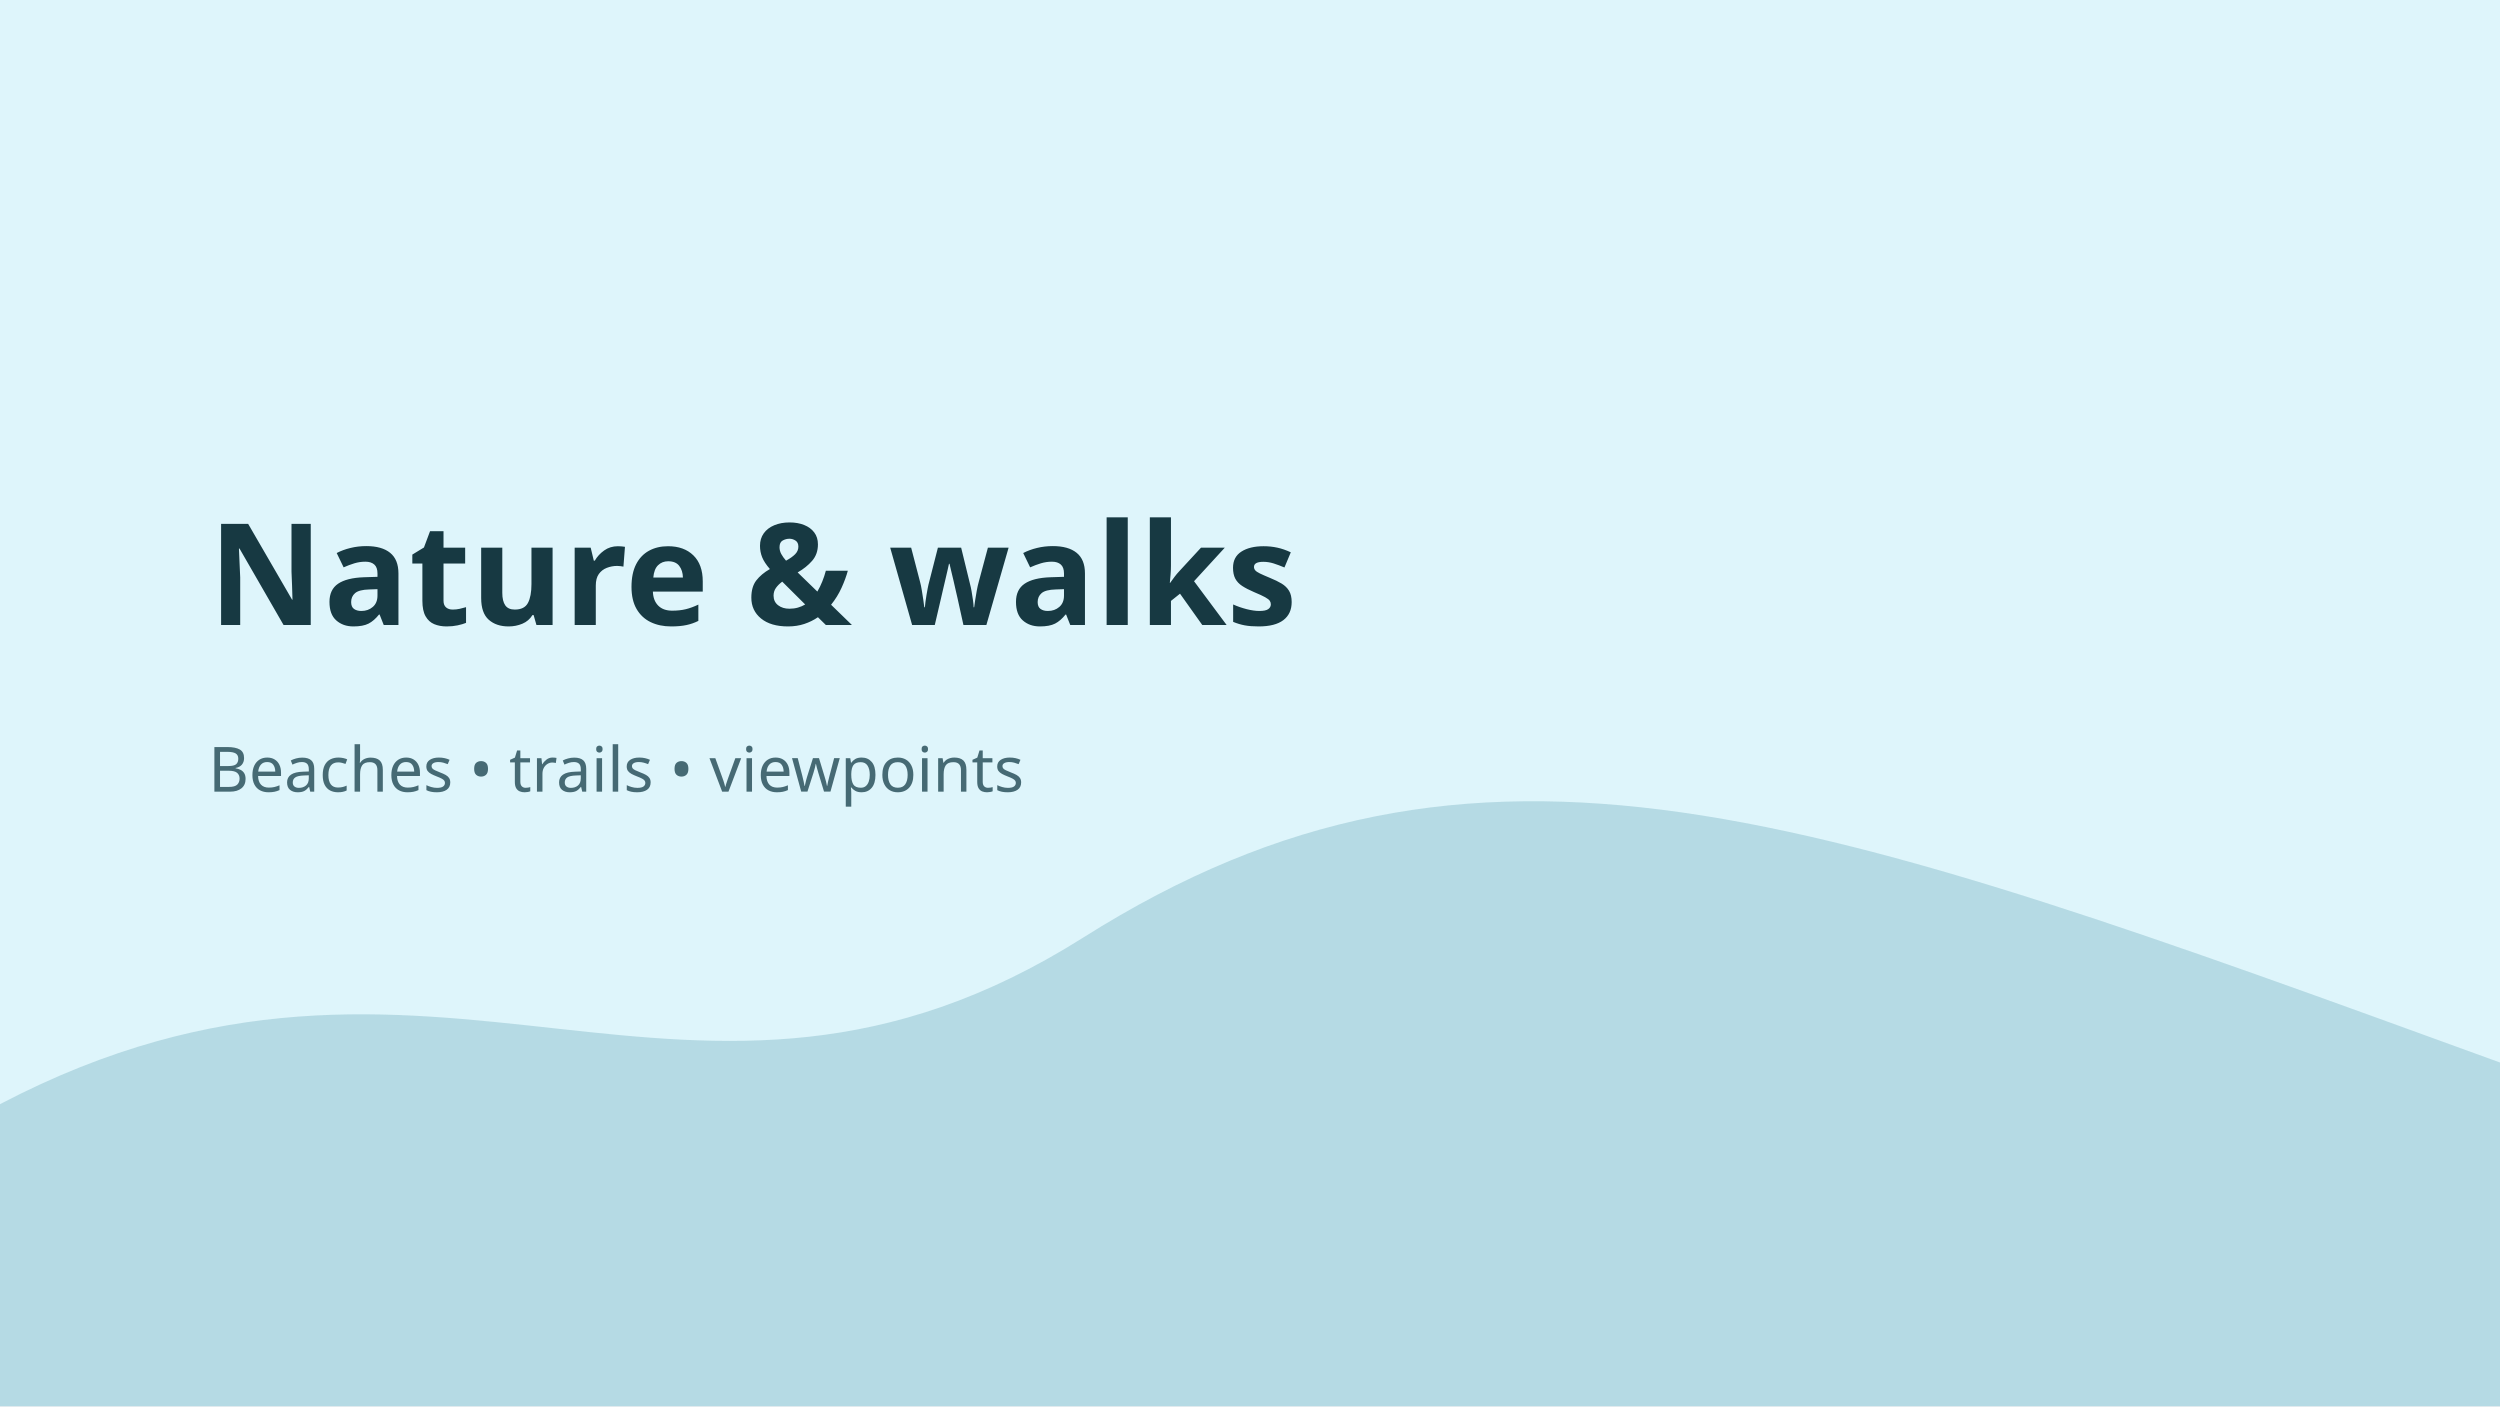
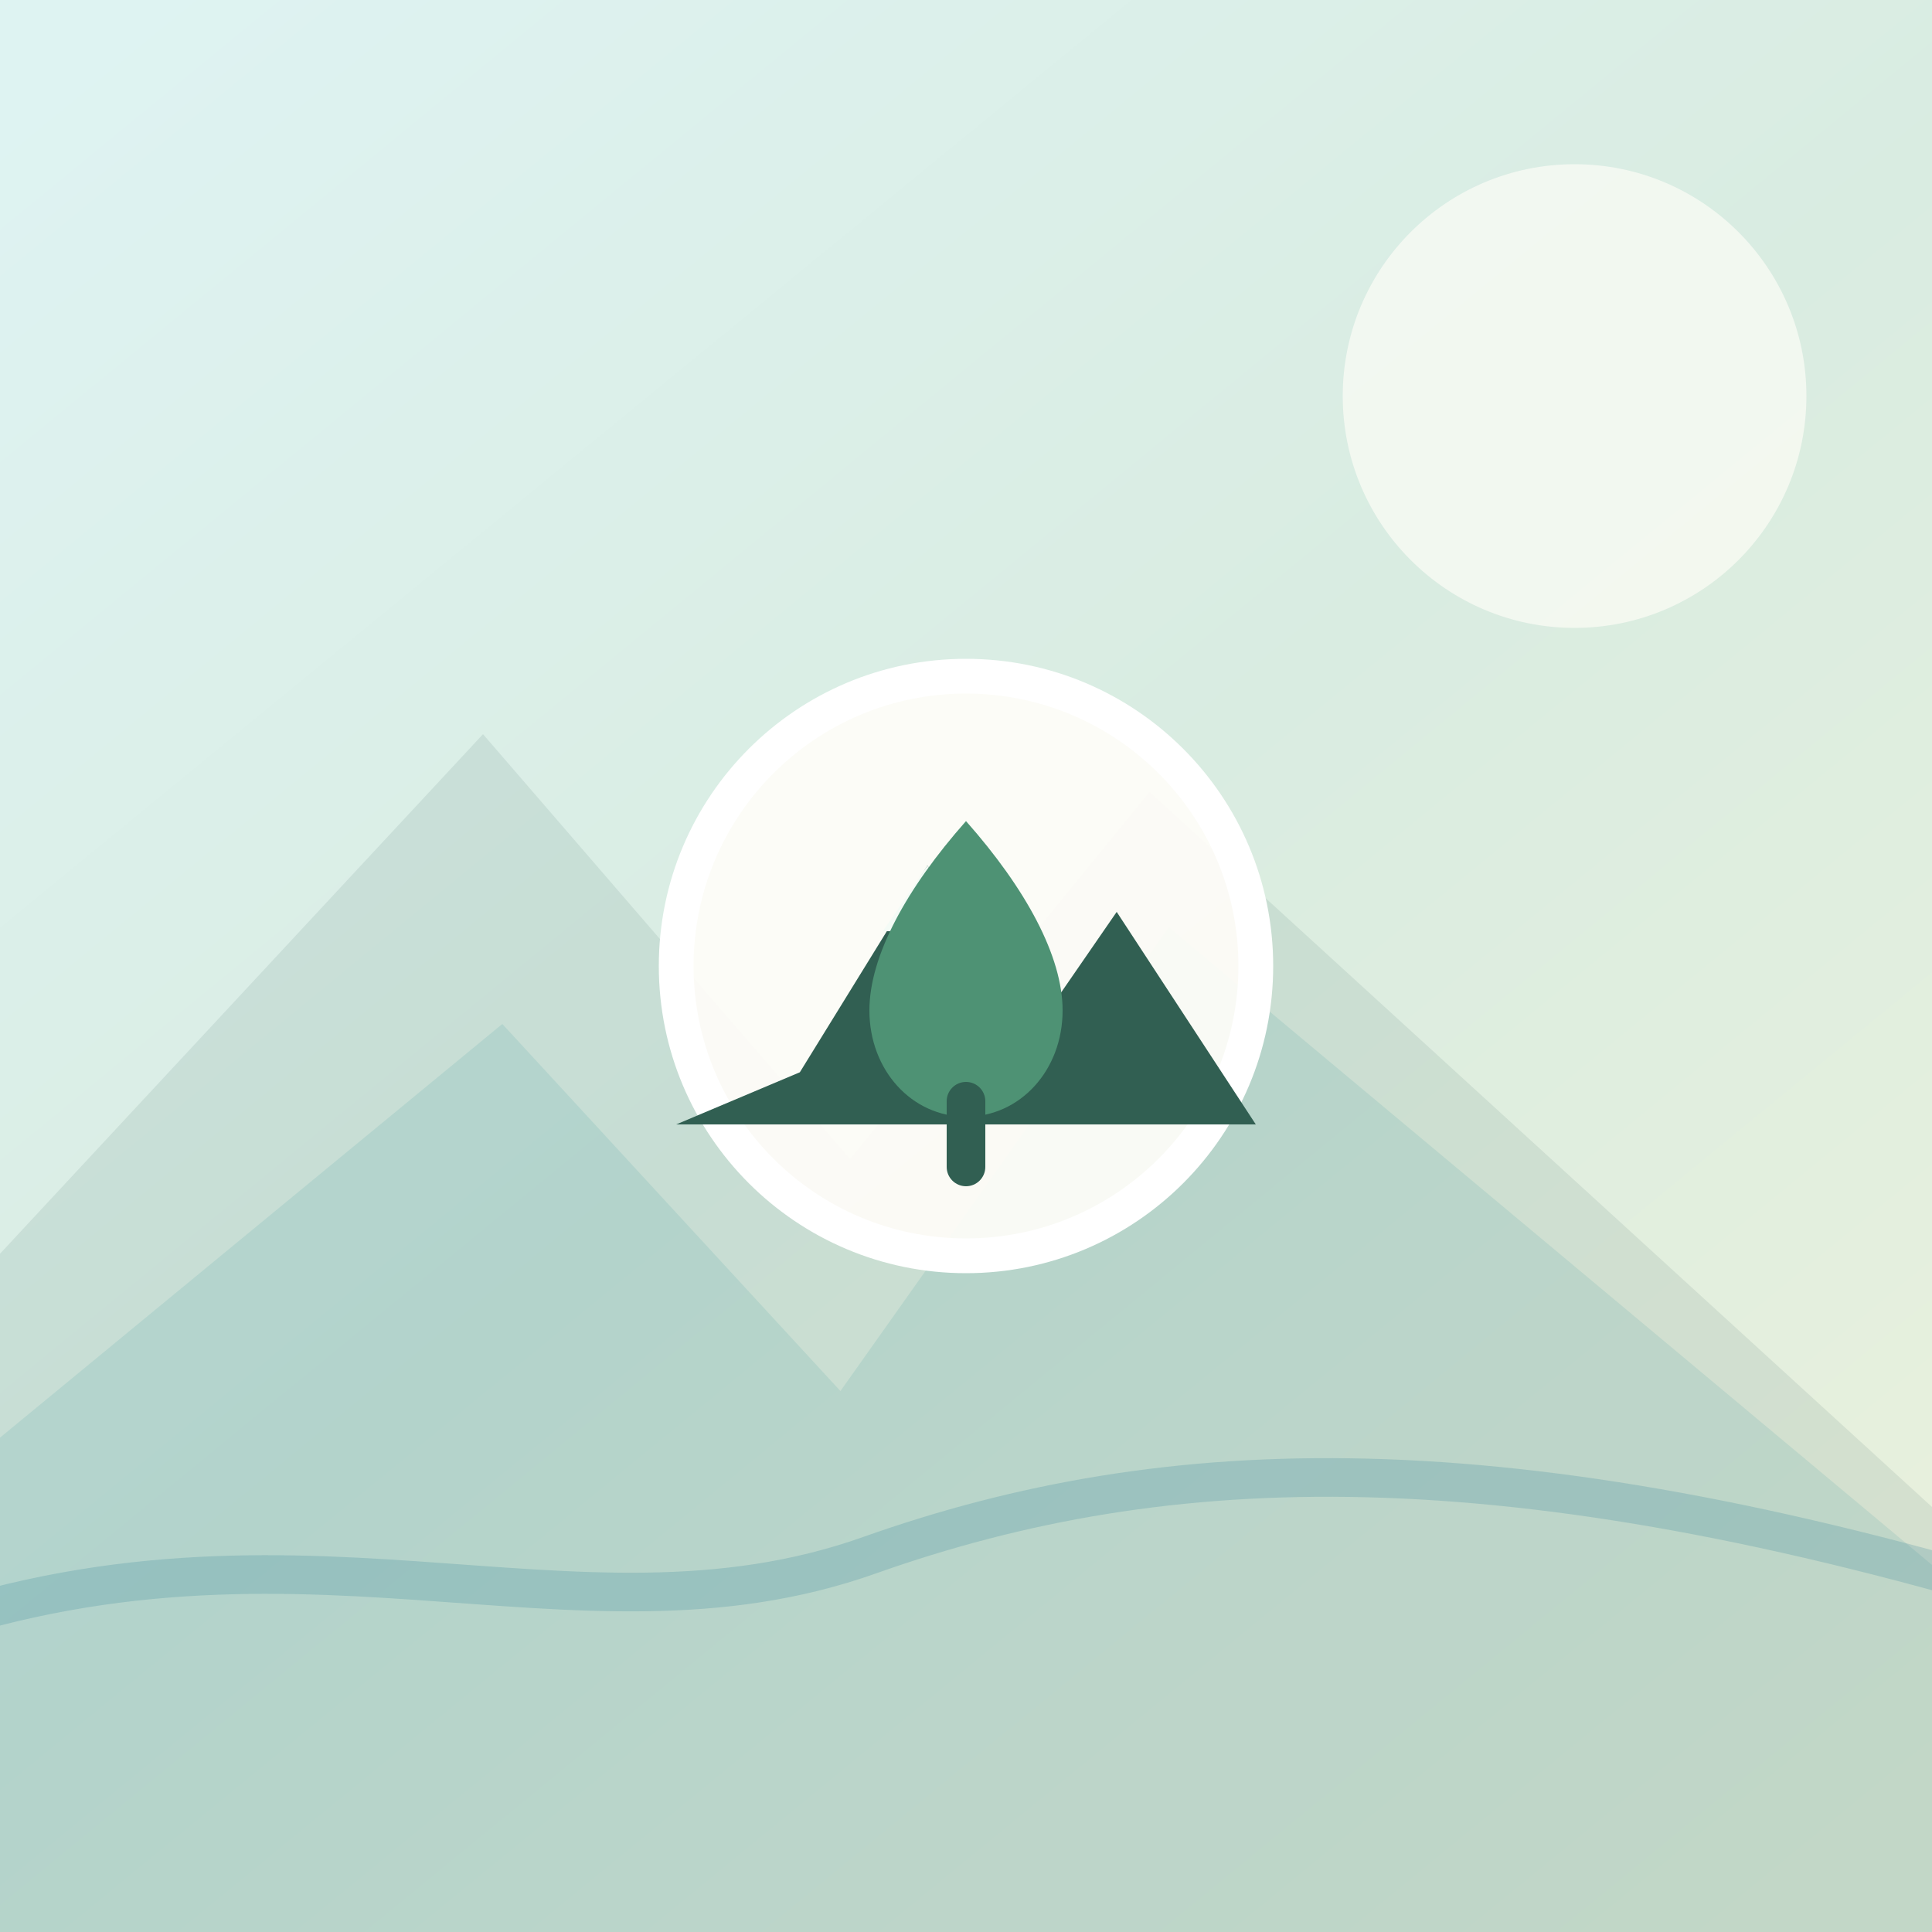
- <svg xmlns="http://www.w3.org/2000/svg" viewBox="0 0 1200 675">
-   <rect width="1200" height="675" fill="#def5fb" />
-   <path d="M0 530C210 420 330 570 520 450S870 390 1200 510V675H0Z" fill="#267a91" opacity=".22" />
-   <text x="100" y="300" font-family="system-ui,sans-serif" font-size="68" font-weight="800" fill="#173942">Nature &amp; walks</text>
-   <text x="100" y="380" font-family="system-ui,sans-serif" font-size="30" fill="#466a74">Beaches • trails • viewpoints</text>
+ <svg xmlns="http://www.w3.org/2000/svg" viewBox="0 0 1000 1000" preserveAspectRatio="xMidYMid slice">
+   <defs>
+     <linearGradient id="bg" x1=".08" y1="0" x2=".9" y2="1">
+       <stop offset="0" stop-color="#def3f2" />
+       <stop offset=".5" stop-color="#d9ece1" />
+       <stop offset="1" stop-color="#eaf1dc" />
+     </linearGradient>
+   </defs>
+   <rect width="1000" height="1000" fill="url(#bg)" />
+   <circle cx="815" cy="205" r="120" fill="#fffdf8" opacity=".66" />
+   <path d="M-80 735 250 380l190 220 155-190 405 370v260H-80Z" fill="#173f43" opacity=".09" />
+   <path d="M-80 810 260 530l175 190 170-240 395 330v230H-80Z" fill="#027B87" opacity=".1" />
+   <path d="M-60 850c210-80 355 10 510-45s330-60 610 25" fill="none" stroke="#267a91" stroke-opacity=".2" stroke-width="20" stroke-linecap="round" />
+   <circle cx="500" cy="500" r="150" fill="#fffdf8" fill-opacity=".92" stroke="#ffffff" stroke-width="18" />
+   <path d="M414 555 480 448l58 82 40-58 72 110H350Z" fill="#315f52" />
+   <path d="M480 448 503 482h-46Z" fill="#f4fbf6" />
+   <path d="M500 425c-31 35-50 70-50 98 0 31 22 55 50 55s50-24 50-55c0-28-19-63-50-98Z" fill="#4e9274" />
+   <rect x="490" y="560" width="20" height="54" rx="10" fill="#315f52" />
</svg>
